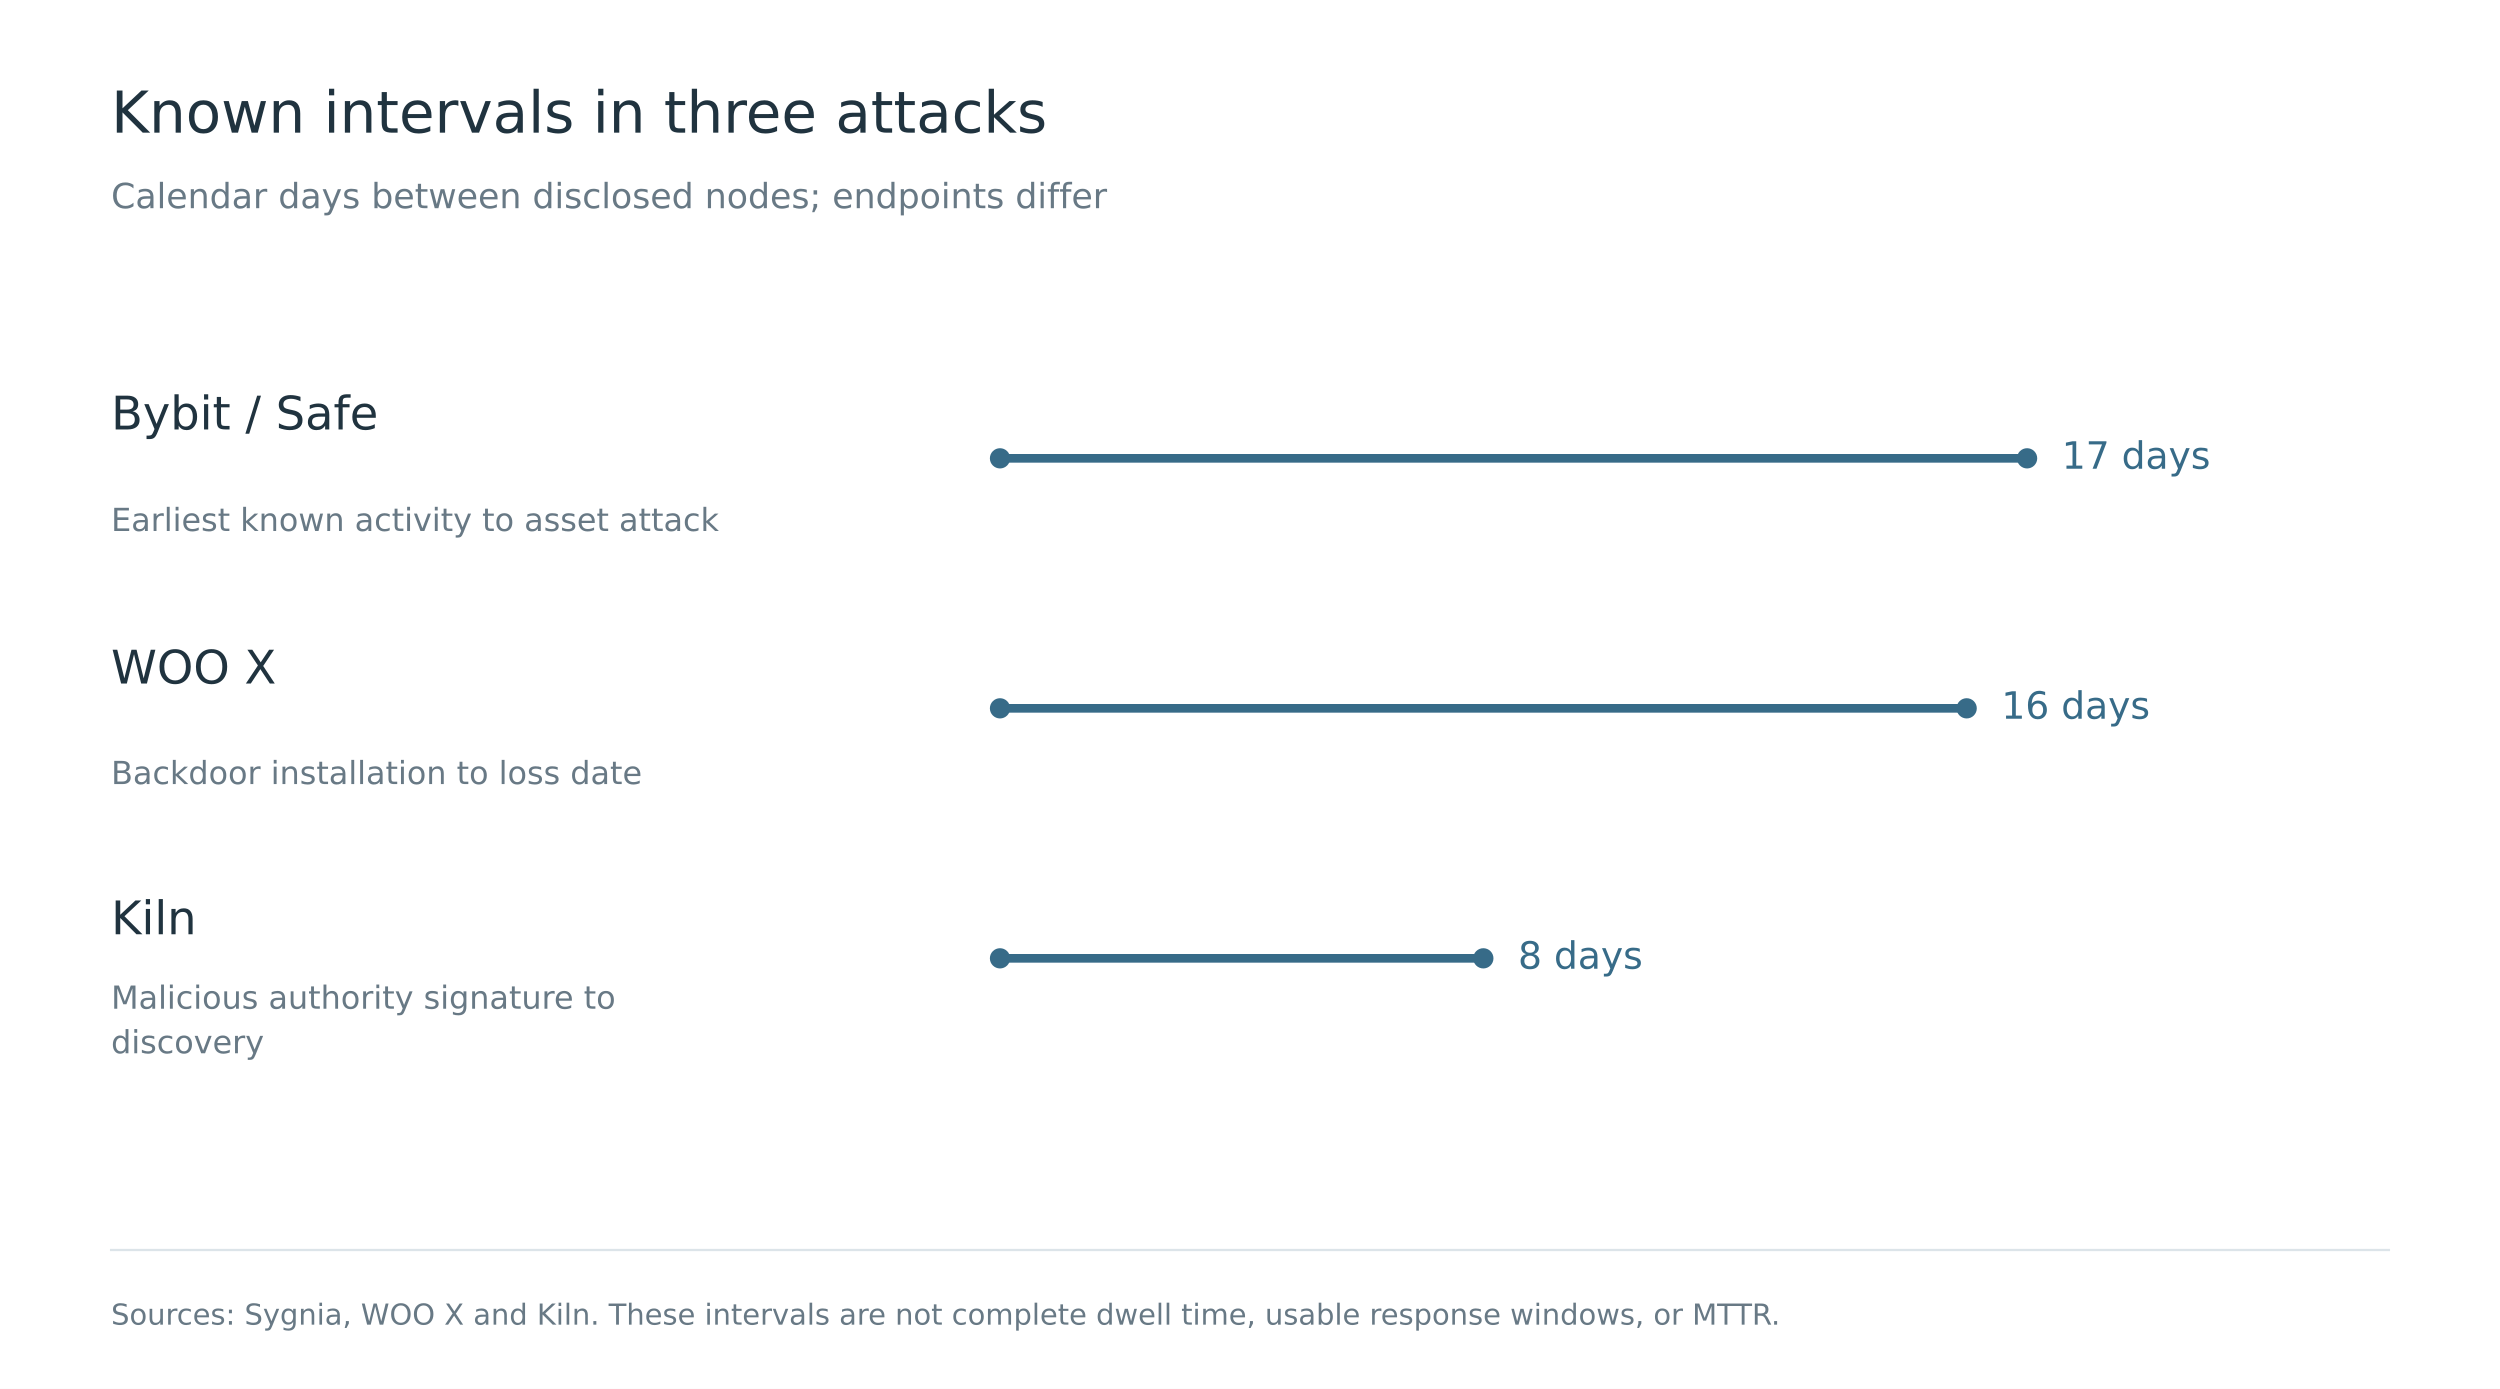
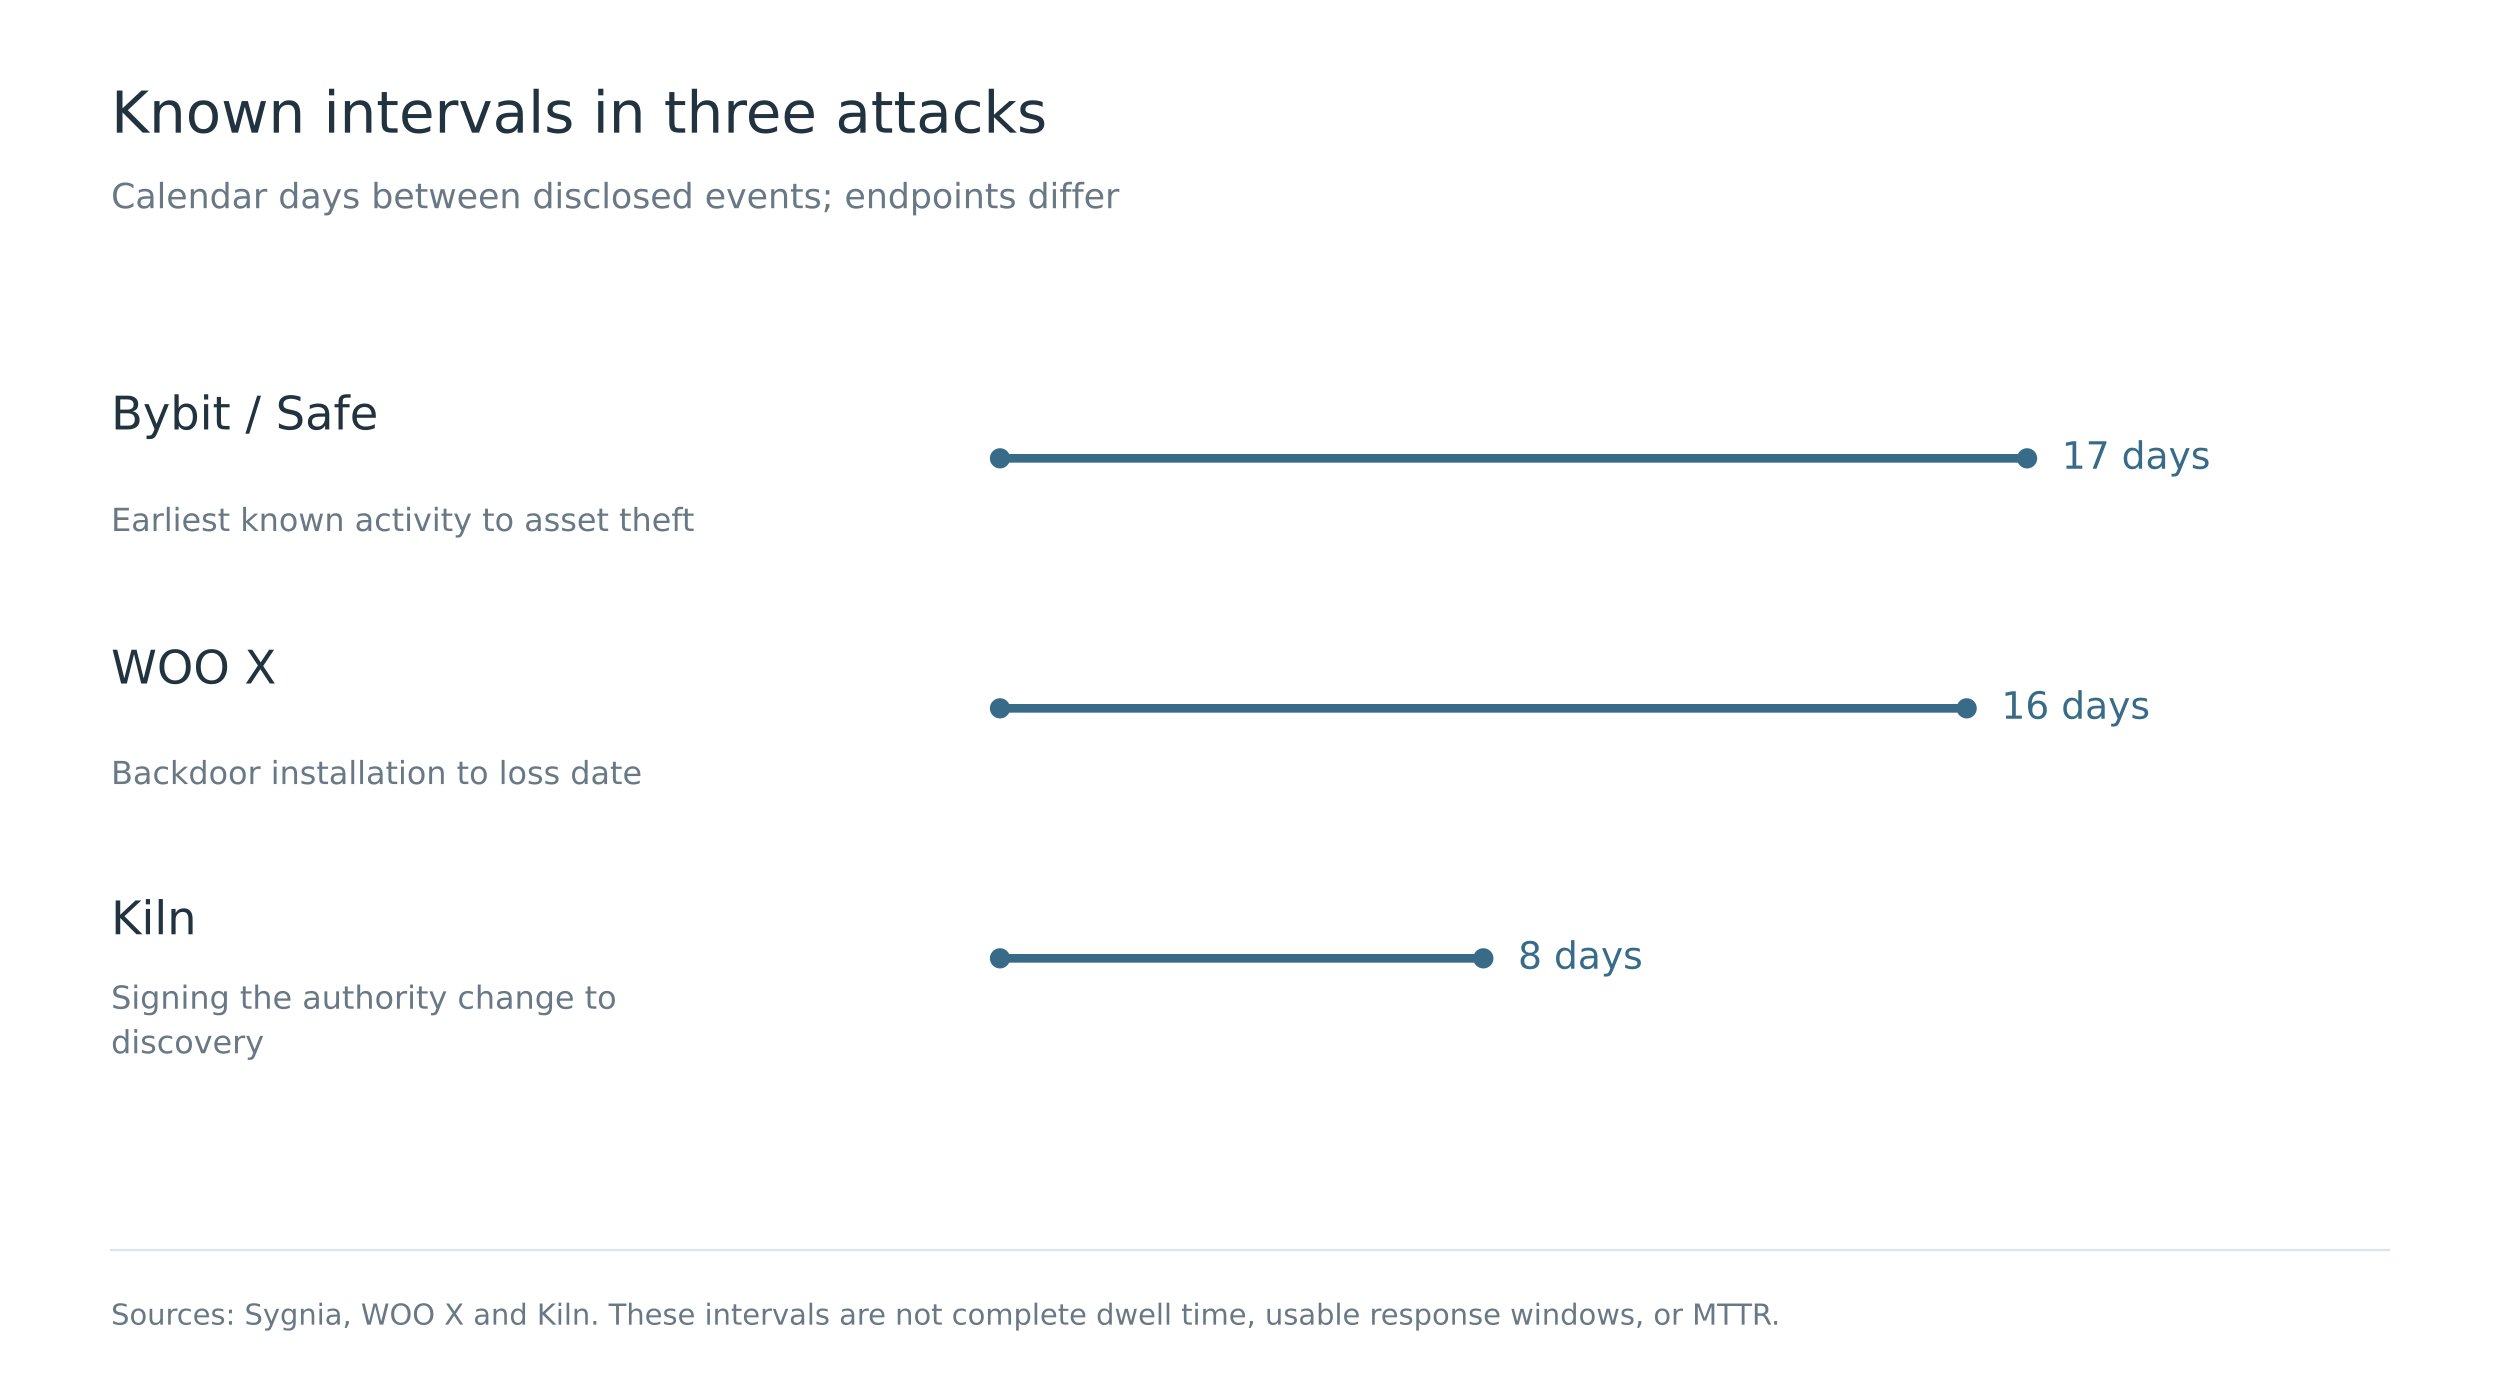
<svg xmlns="http://www.w3.org/2000/svg" xmlns:xlink="http://www.w3.org/1999/xlink" width="864pt" height="480pt" viewBox="0 0 864 480" version="1.1">
  <defs>
    <style type="text/css">*{stroke-linejoin: round; stroke-linecap: butt}</style>
  </defs>
  <g id="figure_1">
    <g id="patch_1">
      <path d="M 0 480 L 864 480 L 864 0 L 0 0 z " style="fill: #ffffff" />
    </g>
    <g id="axes_1">
      <g id="line2d_1">
-         <path d="M 345.6 158.4 L 700.56 158.4 " clip-path="url(#p6bef37dbb1)" style="fill: none; stroke: #376b88; stroke-width: 3; stroke-linecap: square" />
+         <path d="M 345.6 158.4 L 700.56 158.4 " clip-path="url(#p3535312698)" style="fill: none; stroke: #376b88; stroke-width: 3; stroke-linecap: square" />
      </g>
      <g id="line2d_2">
        <defs>
-           <path id="m8651f3572a" d="M 0 3 C 0.796 3 1.559 2.684 2.121 2.121 C 2.684 1.559 3 0.796 3 0 C 3 -0.796 2.684 -1.559 2.121 -2.121 C 1.559 -2.684 0.796 -3 0 -3 C -0.796 -3 -1.559 -2.684 -2.121 -2.121 C -2.684 -1.559 -3 -0.796 -3 0 C -3 0.796 -2.684 1.559 -2.121 2.121 C -1.559 2.684 -0.796 3 0 3 z " style="stroke: #376b88" />
+           <path id="m50f9d07ded" d="M 0 3 C 0.796 3 1.559 2.684 2.121 2.121 C 2.684 1.559 3 0.796 3 0 C 3 -0.796 2.684 -1.559 2.121 -2.121 C 1.559 -2.684 0.796 -3 0 -3 C -0.796 -3 -1.559 -2.684 -2.121 -2.121 C -2.684 -1.559 -3 -0.796 -3 0 C -3 0.796 -2.684 1.559 -2.121 2.121 C -1.559 2.684 -0.796 3 0 3 z " style="stroke: #376b88" />
        </defs>
-         <g clip-path="url(#p6bef37dbb1)">
-           <use xlink:href="#m8651f3572a" x="345.6" y="158.4" style="fill: #376b88; stroke: #376b88" />
-           <use xlink:href="#m8651f3572a" x="700.56" y="158.4" style="fill: #376b88; stroke: #376b88" />
+         <g clip-path="url(#p3535312698)">
+           <use xlink:href="#m50f9d07ded" x="345.6" y="158.4" style="fill: #376b88; stroke: #376b88" />
+           <use xlink:href="#m50f9d07ded" x="700.56" y="158.4" style="fill: #376b88; stroke: #376b88" />
        </g>
      </g>
      <g id="line2d_3">
-         <path d="M 345.6 244.8 L 679.68 244.8 " clip-path="url(#p6bef37dbb1)" style="fill: none; stroke: #376b88; stroke-width: 3; stroke-linecap: square" />
+         <path d="M 345.6 244.8 L 679.68 244.8 " clip-path="url(#p3535312698)" style="fill: none; stroke: #376b88; stroke-width: 3; stroke-linecap: square" />
      </g>
      <g id="line2d_4">
-         <g clip-path="url(#p6bef37dbb1)">
-           <use xlink:href="#m8651f3572a" x="345.6" y="244.8" style="fill: #376b88; stroke: #376b88" />
-           <use xlink:href="#m8651f3572a" x="679.68" y="244.8" style="fill: #376b88; stroke: #376b88" />
+         <g clip-path="url(#p3535312698)">
+           <use xlink:href="#m50f9d07ded" x="345.6" y="244.8" style="fill: #376b88; stroke: #376b88" />
+           <use xlink:href="#m50f9d07ded" x="679.68" y="244.8" style="fill: #376b88; stroke: #376b88" />
        </g>
      </g>
      <g id="line2d_5">
-         <path d="M 345.6 331.2 L 512.64 331.2 " clip-path="url(#p6bef37dbb1)" style="fill: none; stroke: #376b88; stroke-width: 3; stroke-linecap: square" />
+         <path d="M 345.6 331.2 L 512.64 331.2 " clip-path="url(#p3535312698)" style="fill: none; stroke: #376b88; stroke-width: 3; stroke-linecap: square" />
      </g>
      <g id="line2d_6">
-         <g clip-path="url(#p6bef37dbb1)">
-           <use xlink:href="#m8651f3572a" x="345.6" y="331.2" style="fill: #376b88; stroke: #376b88" />
-           <use xlink:href="#m8651f3572a" x="512.64" y="331.2" style="fill: #376b88; stroke: #376b88" />
+         <g clip-path="url(#p3535312698)">
+           <use xlink:href="#m50f9d07ded" x="345.6" y="331.2" style="fill: #376b88; stroke: #376b88" />
+           <use xlink:href="#m50f9d07ded" x="512.64" y="331.2" style="fill: #376b88; stroke: #376b88" />
        </g>
      </g>
      <g id="line2d_7">
-         <path d="M 38.4 432 L 825.6 432 " clip-path="url(#p6bef37dbb1)" style="fill: none; stroke: #dce4e9; stroke-width: 0.8; stroke-linecap: square" />
+         <path d="M 38.4 432 L 825.6 432 " clip-path="url(#p3535312698)" style="fill: none; stroke: #dce4e9; stroke-width: 0.8; stroke-linecap: square" />
      </g>
      <g id="text_1">
        <text style="font-size: 20px; font-family: 'DejaVu Sans'; text-anchor: start; fill: #20333f" x="38.4" y="45.856" transform="rotate(-0 38.4 45.85625)">Known intervals in three attacks</text>
      </g>
      <g id="text_2">
-         <text style="font-size: 12px; font-family: 'DejaVu Sans'; text-anchor: start; fill: #687985" x="38.4" y="71.951" transform="rotate(-0 38.4 71.95125)">Calendar days between disclosed nodes; endpoints differ</text>
+         <text style="font-size: 12px; font-family: 'DejaVu Sans'; text-anchor: start; fill: #687985" x="38.4" y="71.951" transform="rotate(-0 38.4 71.95125)">Calendar days between disclosed events; endpoints differ</text>
      </g>
      <g id="text_3">
        <text style="font-size: 16px; font-family: 'DejaVu Sans'; text-anchor: start; fill: #20333f" x="38.4" y="148.415" transform="rotate(-0 38.4 148.415)">Bybit / Safe</text>
      </g>
      <g id="text_4">
-         <text style="font-size: 11px; font-family: 'DejaVu Sans'; text-anchor: start; fill: #687985" x="38.4" y="183.515" transform="rotate(-0 38.4 183.5153)">Earliest known activity to asset attack</text>
+         <text style="font-size: 11px; font-family: 'DejaVu Sans'; text-anchor: start; fill: #687985" x="38.4" y="183.515" transform="rotate(-0 38.4 183.5153)">Earliest known activity to asset theft</text>
      </g>
      <g id="text_5">
        <text style="font-size: 13px; font-family: 'DejaVu Sans'; text-anchor: start; fill: #376b88" x="712.56" y="161.987" transform="rotate(-0 712.56 161.9872)">17 days</text>
      </g>
      <g id="text_6">
        <text style="font-size: 16px; font-family: 'DejaVu Sans'; text-anchor: start; fill: #20333f" x="38.4" y="236.224" transform="rotate(-0 38.4 236.2237)">WOO X</text>
      </g>
      <g id="text_7">
        <text style="font-size: 11px; font-family: 'DejaVu Sans'; text-anchor: start; fill: #687985" x="38.4" y="270.981" transform="rotate(-0 38.4 270.9809)">Backdoor installation to loss date</text>
      </g>
      <g id="text_8">
        <text style="font-size: 13px; font-family: 'DejaVu Sans'; text-anchor: start; fill: #376b88" x="691.68" y="248.387" transform="rotate(-0 691.68 248.3872)">16 days</text>
      </g>
      <g id="text_9">
        <text style="font-size: 16px; font-family: 'DejaVu Sans'; text-anchor: start; fill: #20333f" x="38.4" y="322.879" transform="rotate(-0 38.4 322.8788)">Kiln</text>
      </g>
      <g id="text_10">
-         <text style="font-size: 11px; font-family: 'DejaVu Sans'; fill: #687985" transform="translate(38.4 348.6153)">Malicious authority signature to</text>
+         <text style="font-size: 11px; font-family: 'DejaVu Sans'; fill: #687985" transform="translate(38.4 348.6153)">Signing the authority change to</text>
        <text style="font-size: 11px; font-family: 'DejaVu Sans'; fill: #687985" transform="translate(38.4 364.0153)">discovery</text>
      </g>
      <g id="text_11">
        <text style="font-size: 13px; font-family: 'DejaVu Sans'; text-anchor: start; fill: #376b88" x="524.64" y="334.787" transform="rotate(-0 524.64 334.7872)">8 days</text>
      </g>
      <g id="text_12">
        <text style="font-size: 10px; font-family: 'DejaVu Sans'; text-anchor: start; fill: #687985" x="38.4" y="457.799" transform="rotate(-0 38.4 457.7994)">Sources: Sygnia, WOO X and Kiln. These intervals are not complete dwell time, usable response windows, or MTTR.</text>
      </g>
    </g>
  </g>
  <defs>
-     <clipPath id="p6bef37dbb1">
+     <clipPath id="p3535312698">
      <rect x="0" y="0" width="864" height="480" />
    </clipPath>
  </defs>
</svg>
